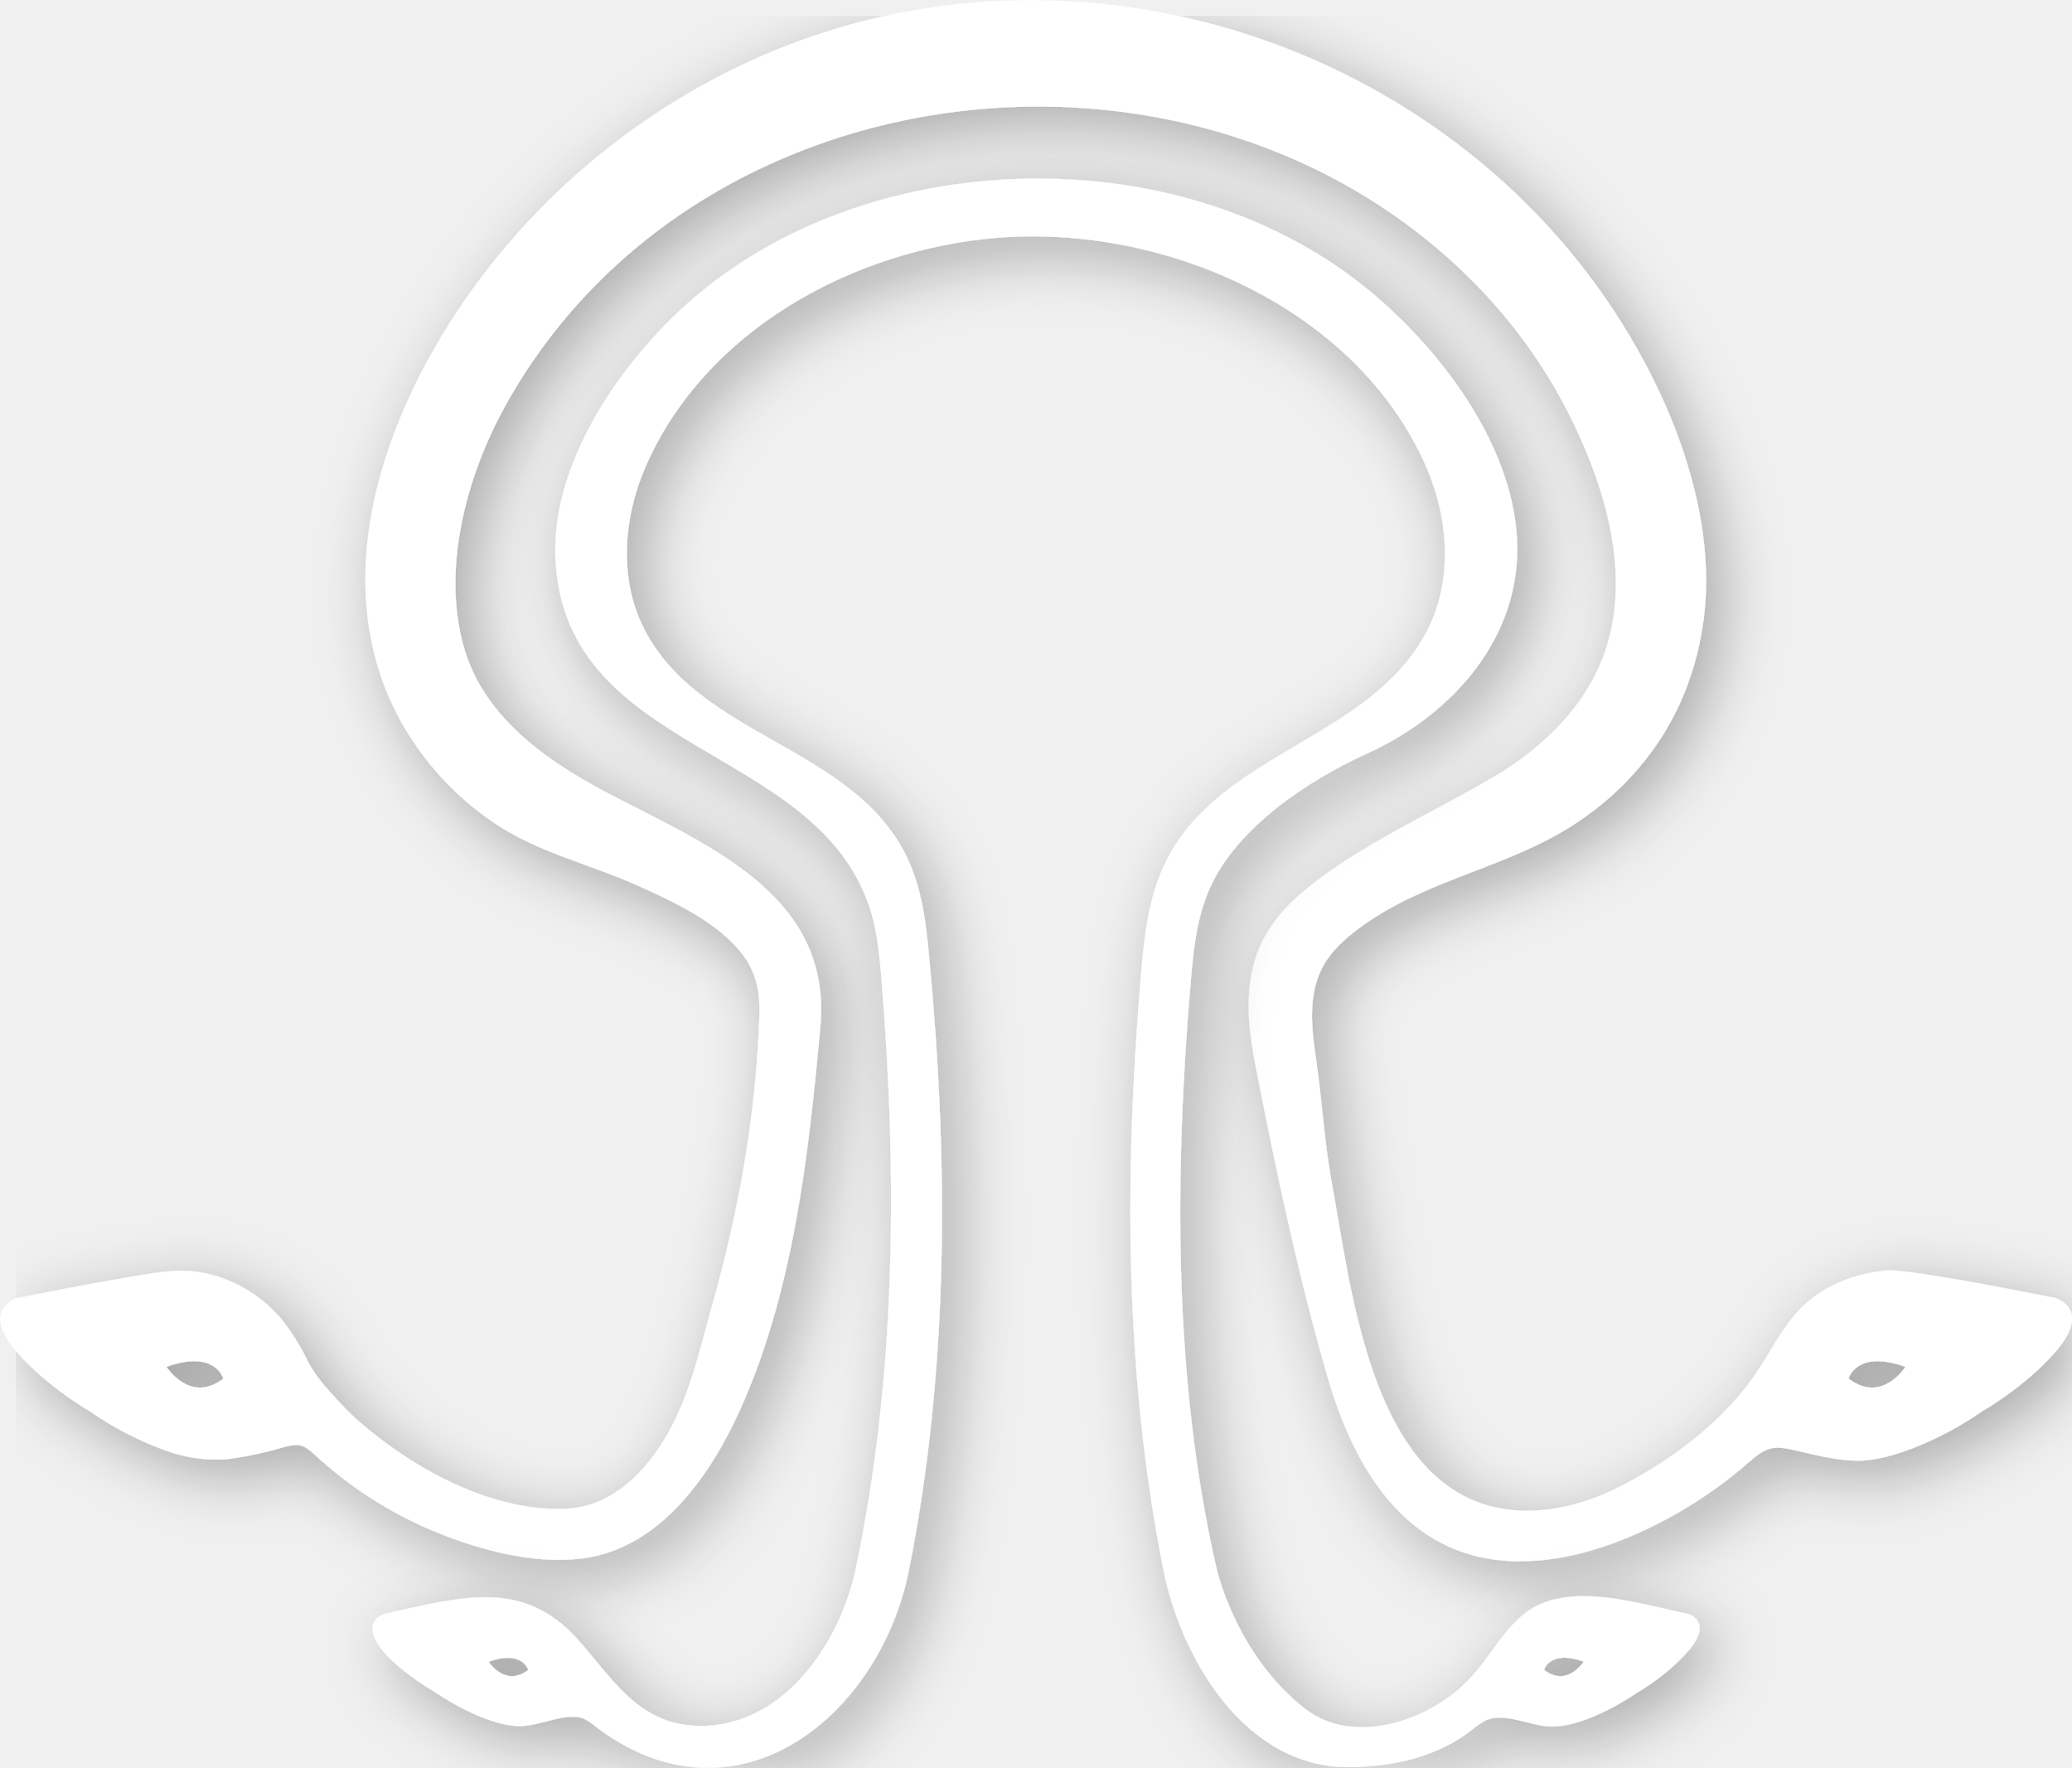
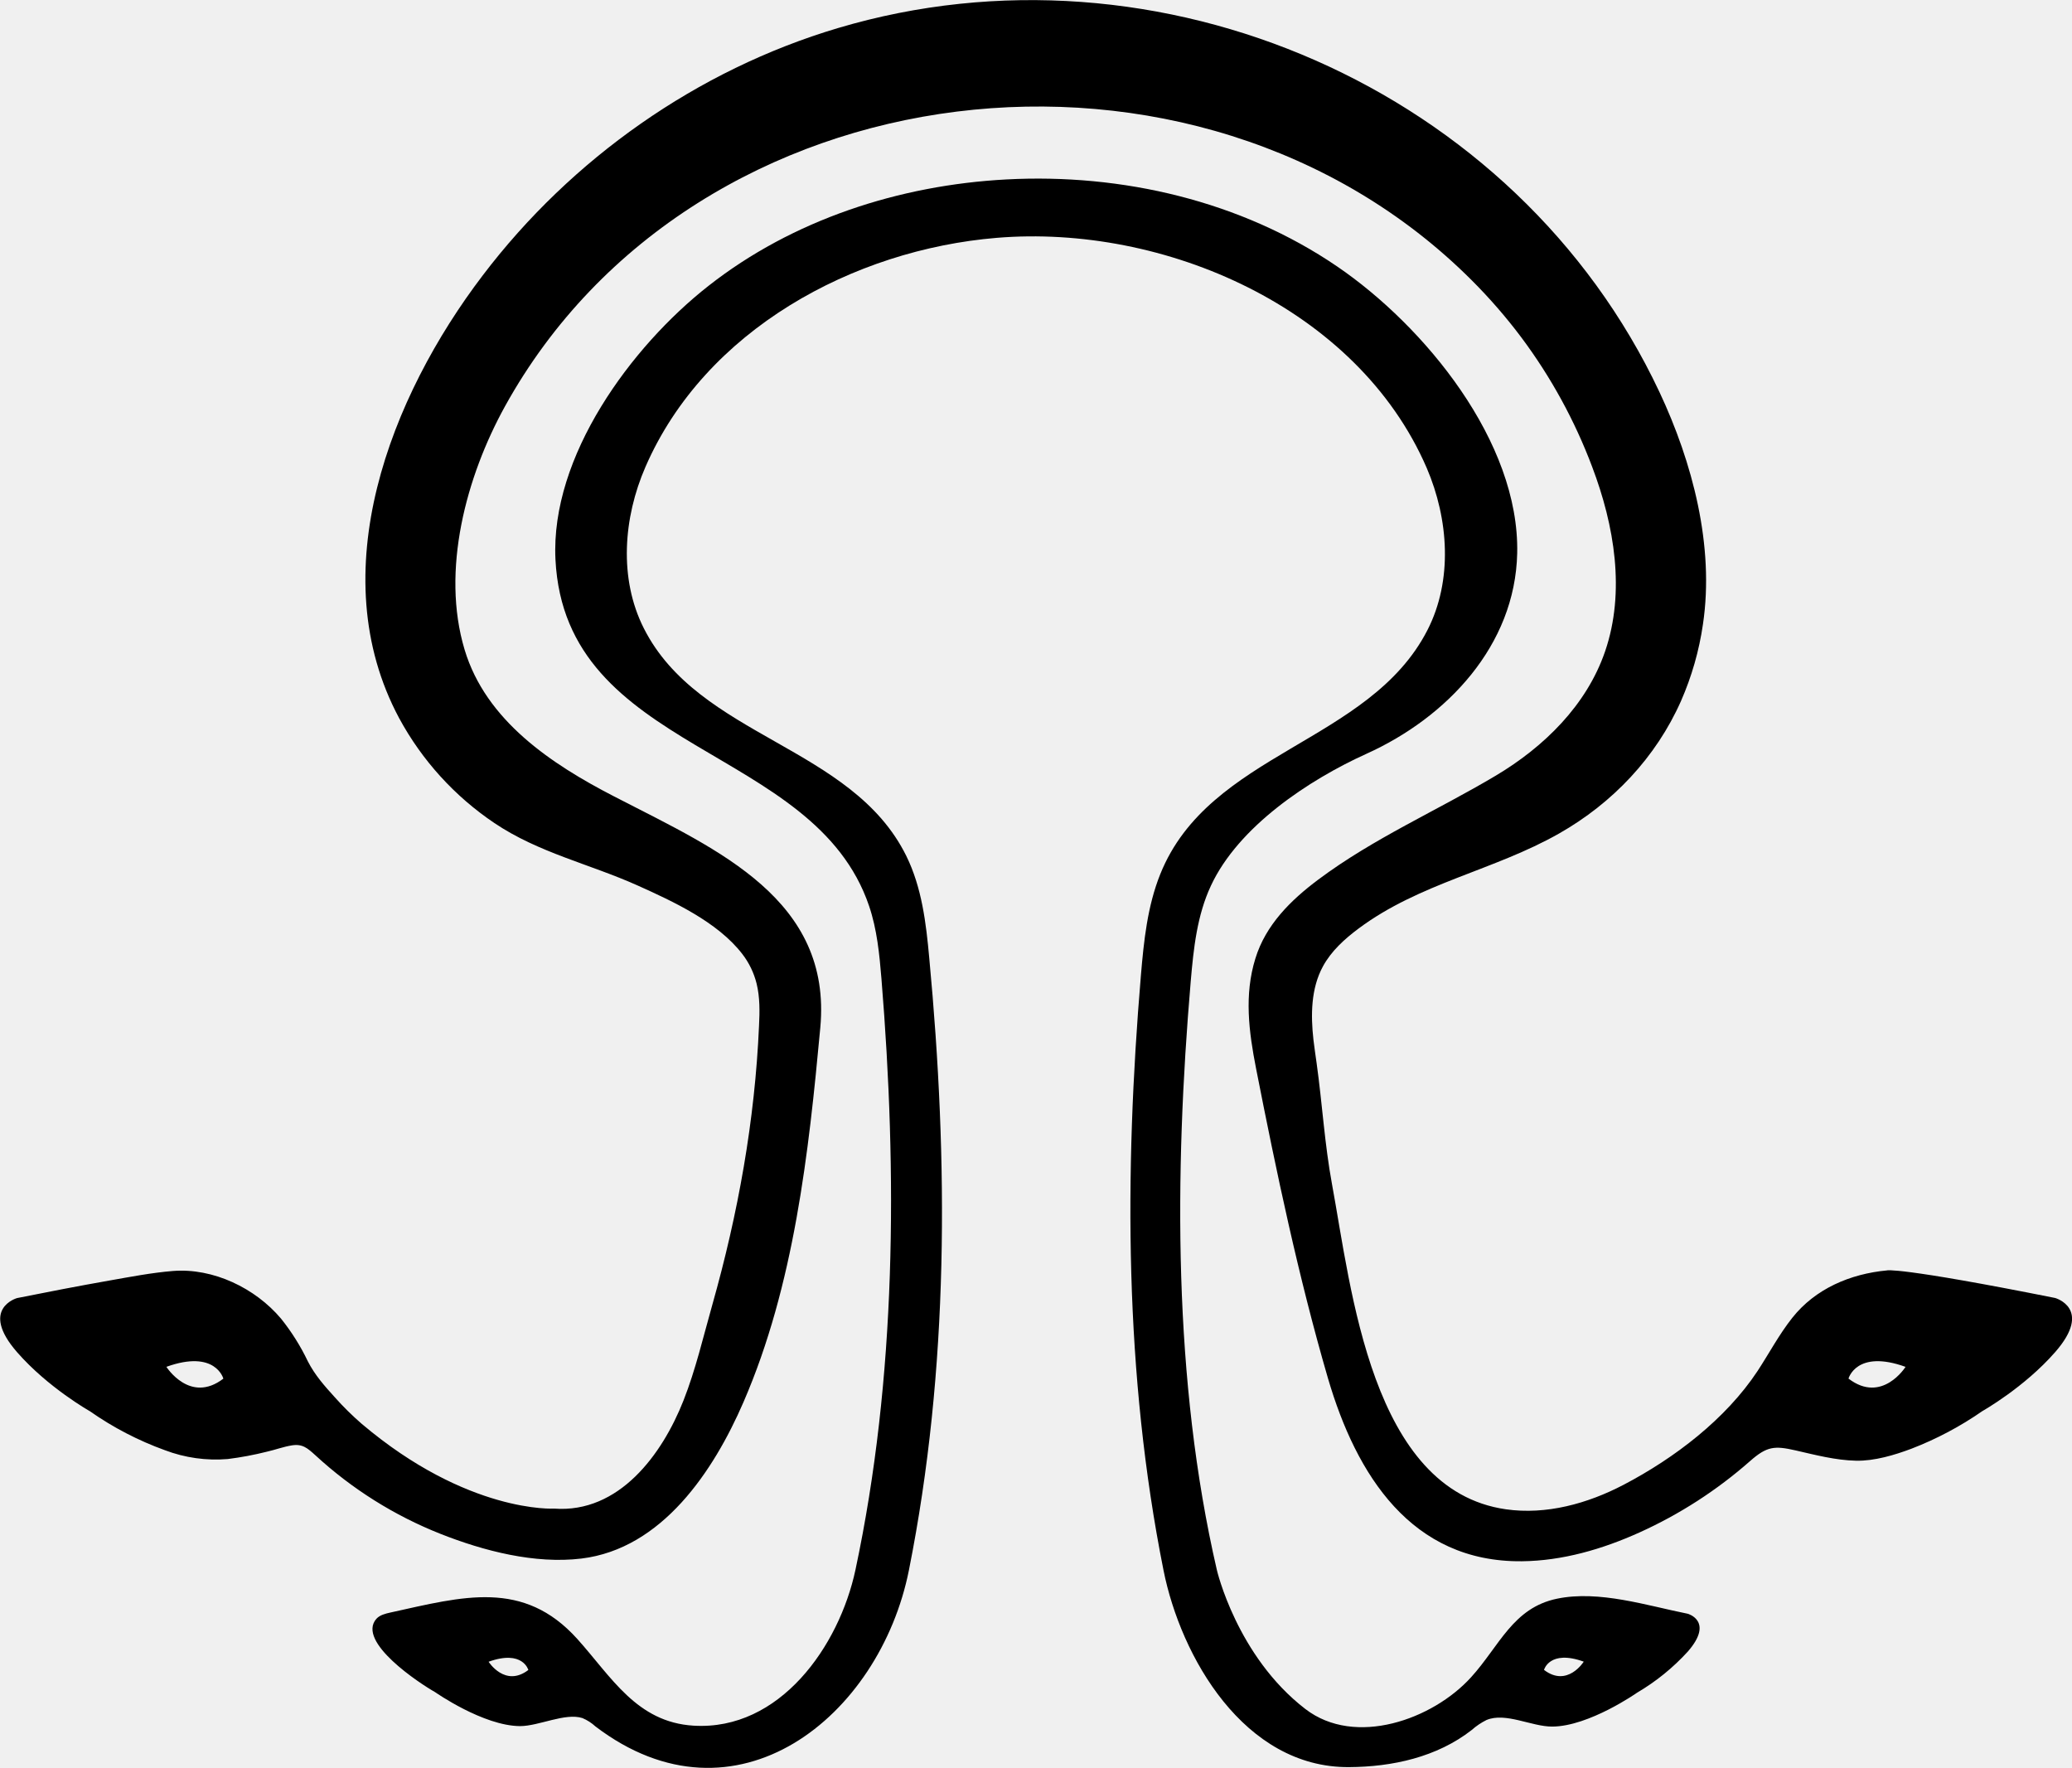
<svg xmlns="http://www.w3.org/2000/svg" id="Capa_1" data-name="Capa 1" viewBox="0 0 659.28 562.43">
-   <defs>
-     <style>.cls-1{fill:#fff;filter: drop-shadow( 5px 5px 10px rgba(0, 0, 0, .3));}</style>
-   </defs>
  <path class="cls-1" d="M749.45,539.68c-50.08-10-53.53-8.77-53.53-8.77C684.29,532,673.16,536.7,665.8,546c-4.17,5.26-7.33,11.24-11,16.85-10.16,15.39-26.49,27.8-42.68,36.27-11.48,6-24.62,9.62-37.44,7.79-42.86-6.12-49.15-70.06-55.32-103.4-2.38-12.88-3.1-25.69-4.91-38.6-.34-2.45-.71-4.9-1-7.36-.89-7.92-.8-16.33,3-23.34,2.65-4.9,6.9-8.74,11.36-12.07,19.41-14.48,43.17-18.5,63.82-30.25,17-9.65,30.82-24.22,38.76-42.12a94.48,94.48,0,0,0,7-24.48c3.69-24.85-3.33-51.48-13.87-73.89-45.43-96.56-159.33-146.13-261.37-115.75-44.77,13.32-84.8,41.54-113,78.66-29.38,38.57-51.41,94.6-26.62,140.89a94.29,94.29,0,0,0,30.33,33.39c14,9.43,30.25,13,45.46,19.81,11.42,5.13,25.51,11.64,33.36,21.79a25.44,25.44,0,0,1,4.59,9.47c1.07,4.36,1,8.92.77,13.4-1.31,30.14-6.66,59.78-14.86,88.78-2.89,10.2-5.28,20.57-9.17,30.45-6.77,17.19-20.52,35.93-41.15,34.4,0,0-27.46,1.64-61.27-27a93.47,93.47,0,0,1-8.5-8.39c-3.31-3.65-6.36-7.07-8.6-11.45a70,70,0,0,0-8.54-13.6c-8.18-9.71-21.59-16.19-34.42-15.16-6.8.56-13.6,1.88-20.31,3.06-9.78,1.72-19.53,3.61-29.26,5.56,0,0-12.08,3.37,0,17.21,9.86,11.3,23.16,18.78,23.16,18.78A102,102,0,0,0,148,588.11a45.64,45.64,0,0,0,20,2.81,104.09,104.09,0,0,0,12.47-2.34c2.65-.6,5.19-1.56,7.88-2,3.43-.56,5,.85,7.54,3.15a128.52,128.52,0,0,0,39.81,25c13.73,5.43,30,9.65,44.83,7.85,25.65-3.11,42.05-27.8,51.57-49.78,16.1-37.14,20.75-79.25,24.44-119.16C360.29,413,324,397.15,292.68,381l-1.8-.92C271,369.83,250.15,356,243.37,333.45c-7.6-25.23.52-55.16,12.84-77.46,60.38-109.2,220.27-127.46,307.61-40.09a169.43,169.43,0,0,1,15.82,18.23,167.14,167.14,0,0,1,22.48,41.08c7.11,18.72,10.62,39.79,4.13,58.74-5.87,17.15-19.46,30.41-34.76,39.53-18.82,11.21-38.87,19.9-56.52,33.1-8.75,6.54-16.72,14.4-20,25.1-3.6,11.58-2.07,23.3.21,34.93,6.48,33,13.47,66.28,22.9,98.66,9,30.7,26.53,58.52,61.68,58.17,12.93-.13,25.62-3.83,37.41-9.15a141.27,141.27,0,0,0,35.24-22.75c5.34-4.71,7.77-4.88,14.39-3.38,6.35,1.45,12.74,3.15,19.3,3.29,5.85.12,12.18-1.77,17.61-3.81a107,107,0,0,0,22.62-12s13.3-7.48,23.16-18.78C761.53,543.05,749.45,539.68,749.45,539.68Zm-601,21.91c15.65-5.64,18.15,3.75,18.15,3.75C156,573.48,148.48,561.59,148.48,561.59Zm535.24,3.75s2.5-9.39,18.15-3.75C701.87,561.59,694.36,573.48,683.72,565.34Z" transform="translate(-95.53 -126.72)" />
  <path class="cls-1" d="M632.57,640.15c-13-2.6-28.22-7.57-41.6-4.8-14.09,2.91-18.33,15.07-27.37,25-12.16,13.43-36.86,22.3-52.72,10.1-21.81-16.77-28.17-44.25-28.17-44.27-13.93-60.27-13.53-126.08-8.3-187.33.89-10.35,2-20.91,6.42-30.34,8.74-18.8,31.12-33.66,49.55-42,25.49-11.52,47.25-34.36,47.9-63.76.78-35.53-29.51-72.31-57.28-91.25-30.52-20.82-68.4-29.66-105.28-27.69-34.05,1.81-68,12.83-94.8,33.89-24.59,19.3-50.27,54.19-48.65,87,3.06,62,82.35,58.72,99.8,110.29,2.51,7.41,3.28,15.28,3.92,23.07,5.08,62.13,4.78,126.84-8.26,188.08-5.18,24.33-24.09,51.28-51.53,49.61-18.1-1.1-26.12-15.52-37-27.61-17.14-19-36.32-13.49-59.43-8.39-1.63.36-3.38.79-4.48,2-6.44,7.31,13.87,20.63,18.71,23.35,0,0,15.3,10.73,27,10.79,6,0,14.34-4.32,19.84-2.56A14.28,14.28,0,0,1,285,676c44.59,33.94,90.45-3.08,99.74-49.75,12.78-64.15,12.58-129.87,6.46-194.78-1-11.09-2.37-22.42-7.29-32.41-17.29-35.09-66-37.71-83.52-72.44-8-15.79-6.54-35.15.52-51.37,18.94-43.54,66.09-69.07,111.77-72.86,53.05-4.4,114.71,22.13,136.81,73.21,7,16.31,8.34,35.79.22,51.61-18.47,36-69.39,38.75-85,77.62-4.09,10.18-5.24,21.27-6.16,32.21-5.3,63.08-5.25,126.93,7.18,189.21,5.51,27.68,25.71,62.88,59,62.69,13.82-.08,28-3.16,39.1-11.83a21.16,21.16,0,0,1,4.68-3.16c6.08-2.56,14.35,2.12,20.93,2.09,11.72-.06,27-10.79,27-10.79a69.59,69.59,0,0,0,16.13-13.08C641,642.5,632.58,640.15,632.57,640.15ZM251,655.41c10.89-3.92,12.64,2.62,12.64,2.62C256.22,663.69,251,655.41,251,655.41ZM586.81,658s1.74-6.54,12.64-2.62C599.45,655.41,594.22,663.69,586.81,658Z" transform="translate(-95.53 -126.72)" />
</svg>
